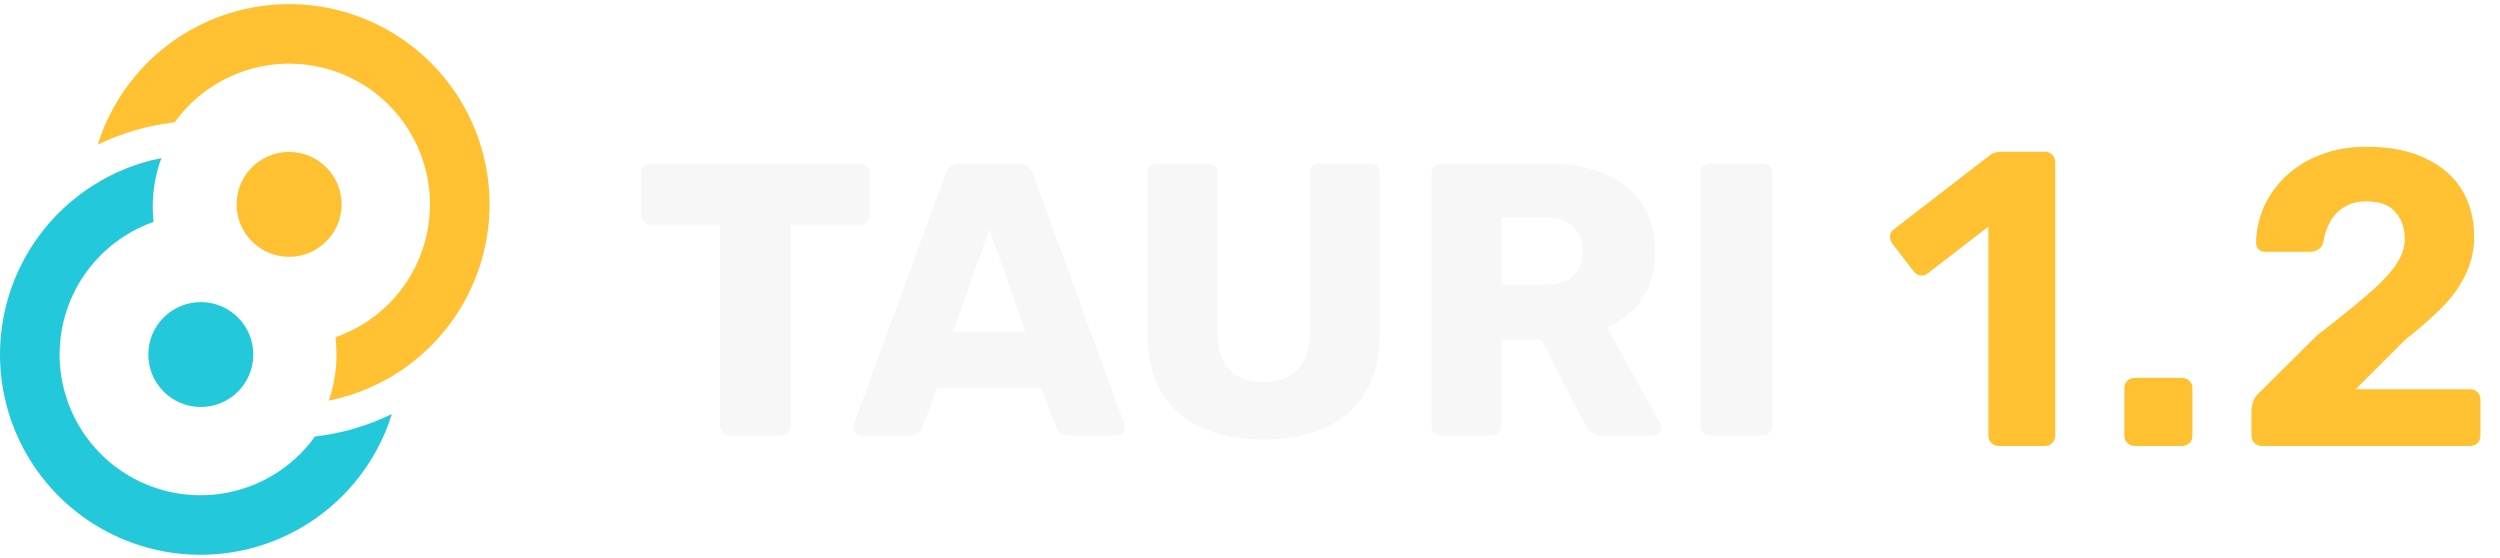
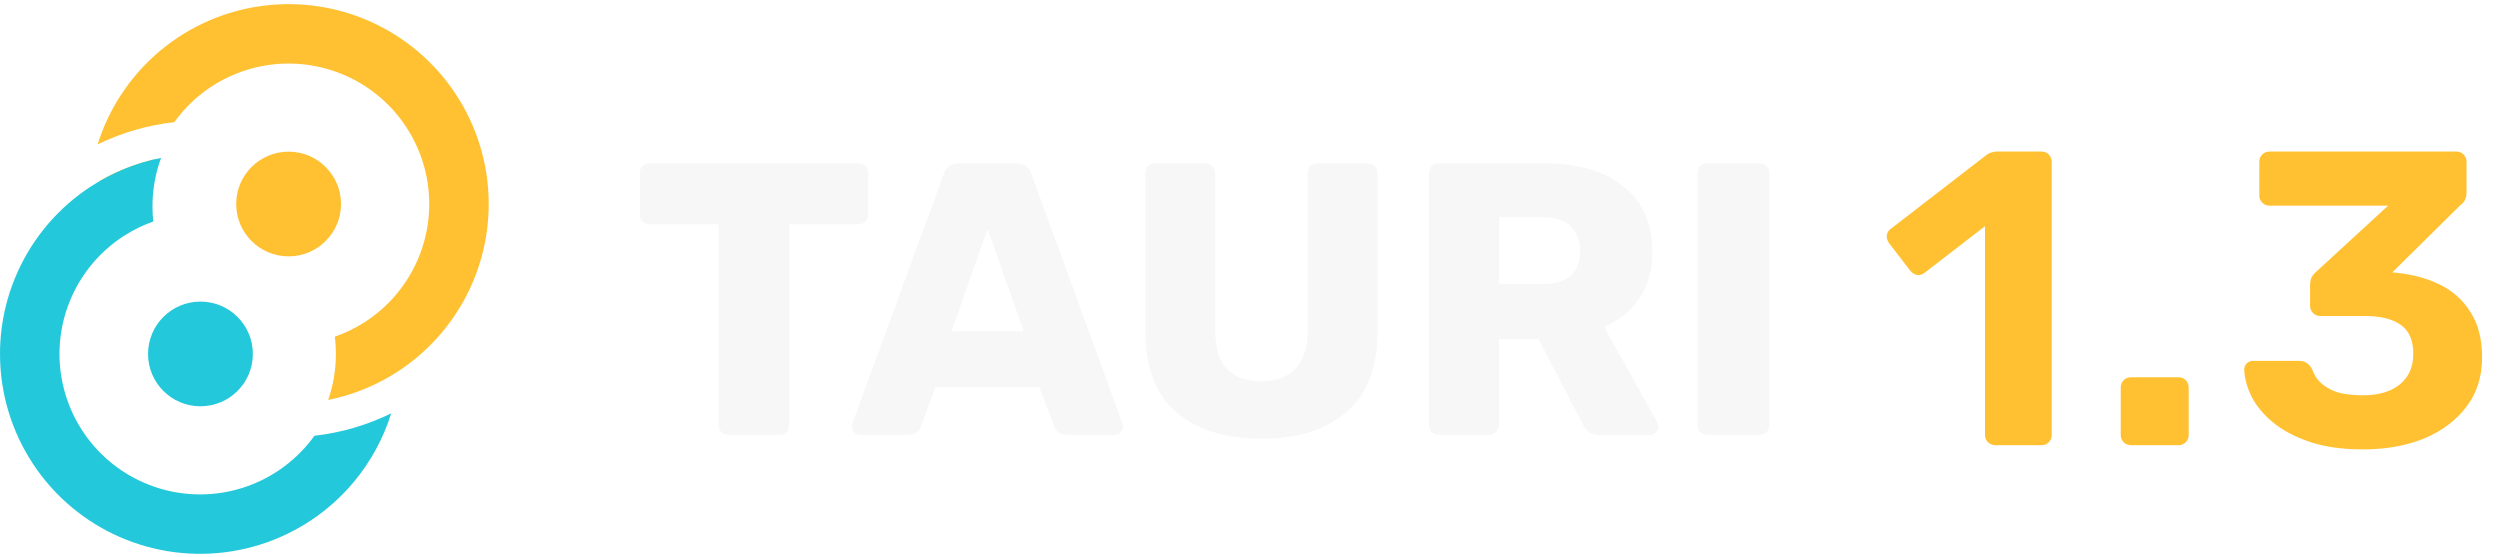
- <svg xmlns="http://www.w3.org/2000/svg" width="583" height="130" viewBox="0 0 583 130" fill="none">
+ <svg xmlns="http://www.w3.org/2000/svg" width="584" height="130" viewBox="0 0 584 130" fill="none">
  <path d="M170.144 101.579C169.539 101.579 168.995 101.368 168.511 100.945C168.087 100.462 167.876 99.918 167.876 99.314V52.379H151.729C151.124 52.379 150.58 52.167 150.096 51.745C149.673 51.261 149.461 50.718 149.461 50.114V40.419C149.461 39.754 149.673 39.21 150.096 38.788C150.58 38.365 151.124 38.153 151.729 38.153H200.532C201.197 38.153 201.742 38.365 202.165 38.788C202.588 39.21 202.8 39.754 202.8 40.419V50.114C202.8 50.778 202.588 51.322 202.165 51.745C201.742 52.167 201.197 52.379 200.532 52.379H184.385V99.314C184.385 99.918 184.174 100.462 183.75 100.945C183.327 101.368 182.783 101.579 182.118 101.579H170.144Z" fill="#F7F7F7" />
  <path d="M200.949 101.579C200.465 101.579 200.012 101.398 199.588 101.036C199.225 100.613 199.044 100.16 199.044 99.677C199.044 99.314 199.074 99.042 199.135 98.861L220.452 40.69C220.633 39.965 221.027 39.361 221.631 38.878C222.236 38.395 223.022 38.153 223.99 38.153H237.415C238.383 38.153 239.169 38.395 239.774 38.878C240.379 39.361 240.772 39.965 240.953 40.69L262.18 98.861L262.361 99.677C262.361 100.16 262.149 100.613 261.726 101.036C261.363 101.398 260.91 101.579 260.365 101.579H249.208C247.756 101.579 246.789 100.945 246.305 99.677L242.767 90.434H218.547L215.1 99.677C214.616 100.945 213.618 101.579 212.107 101.579H200.949ZM239.139 77.387L230.703 53.466L222.266 77.387H239.139Z" fill="#F7F7F7" />
  <path d="M294.763 102.485C286.236 102.485 279.554 100.401 274.716 96.234C269.938 92.066 267.549 85.783 267.549 77.387V40.419C267.549 39.754 267.761 39.21 268.184 38.788C268.668 38.365 269.213 38.153 269.817 38.153H281.519C282.184 38.153 282.729 38.365 283.152 38.788C283.636 39.21 283.878 39.754 283.878 40.419V77.296C283.878 81.223 284.785 84.183 286.599 86.176C288.474 88.109 291.165 89.075 294.672 89.075C298.12 89.075 300.78 88.079 302.655 86.085C304.53 84.092 305.467 81.162 305.467 77.296V40.419C305.467 39.754 305.679 39.21 306.102 38.788C306.586 38.365 307.13 38.153 307.735 38.153H319.528C320.193 38.153 320.737 38.365 321.16 38.788C321.584 39.21 321.795 39.754 321.795 40.419V77.387C321.795 85.783 319.376 92.066 314.538 96.234C309.761 100.401 303.169 102.485 294.763 102.485Z" fill="#F7F7F7" />
  <path d="M336.093 101.579C335.488 101.579 334.944 101.368 334.46 100.945C334.036 100.462 333.825 99.918 333.825 99.314V40.419C333.825 39.754 334.036 39.21 334.46 38.788C334.944 38.365 335.488 38.153 336.093 38.153H360.766C368.689 38.153 374.857 39.965 379.272 43.59C383.747 47.154 385.984 52.228 385.984 58.812C385.984 63.041 384.986 66.635 382.991 69.594C380.995 72.554 378.244 74.82 374.736 76.39L387.164 98.68C387.345 99.042 387.436 99.375 387.436 99.677C387.436 100.16 387.224 100.613 386.801 101.036C386.438 101.398 386.015 101.579 385.531 101.579H373.466C371.712 101.579 370.473 100.764 369.747 99.133L359.406 79.199H350.153V99.314C350.153 99.979 349.911 100.522 349.427 100.945C349.004 101.368 348.46 101.579 347.794 101.579H336.093ZM360.585 66.333C363.367 66.333 365.483 65.668 366.935 64.339C368.386 62.95 369.112 61.047 369.112 58.631C369.112 56.215 368.386 54.312 366.935 52.922C365.544 51.473 363.427 50.748 360.585 50.748H350.153V66.333H360.585Z" fill="#F7F7F7" />
  <path d="M398.812 101.579C398.207 101.579 397.663 101.368 397.179 100.945C396.755 100.462 396.544 99.918 396.544 99.314V40.419C396.544 39.754 396.755 39.21 397.179 38.788C397.663 38.365 398.207 38.153 398.812 38.153H410.967C411.632 38.153 412.177 38.365 412.6 38.788C413.084 39.21 413.326 39.754 413.326 40.419V99.314C413.326 99.979 413.084 100.522 412.6 100.945C412.177 101.368 411.632 101.579 410.967 101.579H398.812Z" fill="#F7F7F7" />
  <path d="M79.661 47.659C79.661 54.413 74.18 59.888 67.418 59.888C60.656 59.888 55.175 54.413 55.175 47.659C55.175 40.905 60.656 35.429 67.418 35.429C74.18 35.429 79.661 40.905 79.661 47.659Z" fill="#FFC131" />
  <ellipse cx="46.827" cy="82.679" rx="12.243" ry="12.229" transform="rotate(180 46.8267 82.6794)" fill="#24C8DB" />
  <path fill-rule="evenodd" clip-rule="evenodd" d="M92.793 86.875C87.852 90.065 82.377 92.279 76.664 93.43C77.834 90.062 78.469 86.445 78.469 82.679C78.469 81.314 78.385 79.967 78.223 78.645C80.681 77.79 83.041 76.642 85.249 75.216C90.562 71.787 94.771 66.897 97.369 61.136C99.967 55.374 100.845 48.986 99.896 42.739C98.948 36.491 96.213 30.65 92.021 25.917C87.83 21.185 82.359 17.762 76.266 16.06C70.174 14.357 63.719 14.449 57.678 16.322C51.636 18.196 46.264 21.772 42.208 26.622C41.689 27.243 41.194 27.881 40.724 28.536C34.465 29.231 28.403 31 22.797 33.737C24.621 27.902 27.584 22.455 31.543 17.721C37.315 10.82 44.959 5.731 53.557 3.065C62.154 0.398 71.34 0.269 80.01 2.691C88.68 5.113 96.465 9.984 102.43 16.719C108.396 23.454 112.287 31.766 113.637 40.657C114.987 49.548 113.738 58.639 110.04 66.837C106.343 75.036 100.354 81.994 92.793 86.875ZM23.353 42.253L34.813 43.659C35.086 41.44 35.584 39.266 36.293 37.168C31.747 38.21 27.386 39.925 23.353 42.253Z" fill="#FFC131" />
  <path fill-rule="evenodd" clip-rule="evenodd" d="M21.373 43.463C26.351 40.249 31.87 38.026 37.63 36.882C36.328 40.414 35.617 44.231 35.617 48.215C35.617 49.406 35.681 50.583 35.805 51.741C33.396 52.591 31.083 53.723 28.917 55.122C23.604 58.552 19.395 63.441 16.797 69.203C14.198 74.964 13.321 81.352 14.269 87.6C15.218 93.847 17.952 99.688 22.144 104.421C26.336 109.154 31.807 112.577 37.899 114.279C43.991 115.981 50.446 115.89 56.488 114.016C62.53 112.142 67.901 108.566 71.957 103.717C72.479 103.092 72.977 102.45 73.449 101.792C79.713 101.087 85.777 99.306 91.383 96.555C89.56 102.408 86.592 107.871 82.623 112.617C76.851 119.518 69.207 124.607 60.609 127.274C52.011 129.94 42.825 130.07 34.156 127.648C25.486 125.225 17.7 120.354 11.735 113.619C5.77 106.884 1.879 98.572 0.529 89.681C-0.821 80.791 0.427 71.7 4.125 63.501C7.823 55.302 13.812 48.344 21.373 43.463ZM90.747 88.077L90.746 88.077C90.647 88.135 90.548 88.192 90.448 88.248C90.548 88.192 90.647 88.135 90.747 88.077ZM78.817 92.924C78.505 93.002 78.193 93.078 77.88 93.15C77.88 93.15 77.879 93.15 77.879 93.15C78.193 93.078 78.505 93.002 78.817 92.924Z" fill="#24C8DB" />
-   <path d="M466.146 104C465.493 104 464.905 103.771 464.382 103.314C463.925 102.857 463.696 102.269 463.696 101.55V52.844L449.584 63.722C448.996 64.179 448.375 64.343 447.722 64.212C447.134 64.081 446.611 63.722 446.154 63.134L441.254 56.764C440.862 56.176 440.699 55.555 440.764 54.902C440.895 54.249 441.254 53.726 441.842 53.334L464.186 36.086C464.578 35.825 464.937 35.661 465.264 35.596C465.656 35.465 466.081 35.4 466.538 35.4H476.926C477.579 35.4 478.135 35.629 478.592 36.086C479.049 36.543 479.278 37.131 479.278 37.85V101.55C479.278 102.269 479.049 102.857 478.592 103.314C478.135 103.771 477.579 104 476.926 104H466.146ZM497.851 104C497.132 104 496.544 103.771 496.087 103.314C495.629 102.857 495.401 102.269 495.401 101.55V90.574C495.401 89.855 495.629 89.267 496.087 88.81C496.544 88.353 497.132 88.124 497.851 88.124H508.827C509.545 88.124 510.133 88.353 510.591 88.81C511.048 89.267 511.277 89.855 511.277 90.574V101.55C511.277 102.269 511.048 102.857 510.591 103.314C510.133 103.771 509.545 104 508.827 104H497.851ZM527.483 104C526.764 104 526.176 103.771 525.719 103.314C525.261 102.857 525.033 102.269 525.033 101.55V95.67C525.033 95.147 525.163 94.461 525.425 93.612C525.751 92.697 526.437 91.815 527.483 90.966L540.419 78.128C545.188 74.469 549.043 71.366 551.983 68.818C554.988 66.27 557.209 63.951 558.647 61.86C560.084 59.769 560.803 57.744 560.803 55.784C560.803 53.236 560.084 51.145 558.647 49.512C557.275 47.813 555.021 46.964 551.885 46.964C549.794 46.964 548.03 47.421 546.593 48.336C545.221 49.185 544.143 50.329 543.359 51.766C542.575 53.203 542.052 54.771 541.791 56.47C541.595 57.319 541.17 57.907 540.517 58.234C539.929 58.561 539.308 58.724 538.655 58.724H528.267C527.613 58.724 527.091 58.528 526.699 58.136C526.307 57.679 526.111 57.189 526.111 56.666C526.176 53.661 526.797 50.819 527.973 48.14C529.214 45.461 530.945 43.077 533.167 40.986C535.388 38.895 538.067 37.262 541.203 36.086C544.339 34.845 547.899 34.224 551.885 34.224C557.373 34.224 561.979 35.139 565.703 36.968C569.427 38.732 572.236 41.182 574.131 44.318C576.025 47.454 576.973 51.08 576.973 55.196C576.973 58.332 576.319 61.239 575.013 63.918C573.771 66.597 571.942 69.177 569.525 71.66C567.107 74.077 564.233 76.593 560.901 79.206L549.337 90.77H575.993C576.711 90.77 577.299 90.999 577.757 91.456C578.214 91.913 578.443 92.501 578.443 93.22V101.55C578.443 102.269 578.214 102.857 577.757 103.314C577.299 103.771 576.711 104 575.993 104H527.483Z" fill="#FFC131" />
+   <path d="M466.146 104C465.493 104 464.905 103.771 464.382 103.314C463.925 102.857 463.696 102.269 463.696 101.55V52.844L449.584 63.722C448.996 64.179 448.375 64.343 447.722 64.212C447.134 64.081 446.611 63.722 446.154 63.134L441.254 56.764C440.862 56.176 440.699 55.555 440.764 54.902C440.895 54.249 441.254 53.726 441.842 53.334L464.186 36.086C464.578 35.825 464.937 35.661 465.264 35.596C465.656 35.465 466.081 35.4 466.538 35.4H476.926C477.579 35.4 478.135 35.629 478.592 36.086C479.049 36.543 479.278 37.131 479.278 37.85V101.55C479.278 102.269 479.049 102.857 478.592 103.314C478.135 103.771 477.579 104 476.926 104H466.146ZM497.851 104C497.132 104 496.544 103.771 496.087 103.314C495.629 102.857 495.401 102.269 495.401 101.55V90.574C495.401 89.855 495.629 89.267 496.087 88.81C496.544 88.353 497.132 88.124 497.851 88.124H508.827C509.545 88.124 510.133 88.353 510.591 88.81C511.048 89.267 511.277 89.855 511.277 90.574V101.55C511.277 102.269 511.048 102.857 510.591 103.314C510.133 103.771 509.545 104 508.827 104H497.851ZM551.983 104.98C547.148 104.98 542.999 104.392 539.537 103.216C536.074 102.04 533.232 100.537 531.011 98.708C528.789 96.879 527.123 94.886 526.013 92.73C524.902 90.509 524.314 88.385 524.249 86.36C524.249 85.772 524.445 85.282 524.837 84.89C525.229 84.498 525.719 84.302 526.307 84.302H537.087C537.805 84.302 538.393 84.465 538.851 84.792C539.308 85.053 539.733 85.543 540.125 86.262C540.647 87.765 541.497 88.973 542.673 89.888C543.849 90.803 545.221 91.456 546.789 91.848C548.422 92.175 550.153 92.338 551.983 92.338C555.641 92.338 558.516 91.489 560.607 89.79C562.697 88.091 563.743 85.707 563.743 82.636C563.743 79.5 562.763 77.246 560.803 75.874C558.843 74.502 556.066 73.816 552.473 73.816H541.987C541.333 73.816 540.778 73.587 540.321 73.13C539.863 72.673 539.635 72.117 539.635 71.464V66.662C539.635 65.878 539.765 65.225 540.027 64.702C540.353 64.179 540.68 63.787 541.007 63.526L557.863 48.042H530.227C529.508 48.042 528.92 47.813 528.463 47.356C528.005 46.899 527.777 46.343 527.777 45.69V37.85C527.777 37.131 528.005 36.543 528.463 36.086C528.92 35.629 529.508 35.4 530.227 35.4H573.739C574.457 35.4 575.045 35.629 575.503 36.086C575.96 36.543 576.189 37.131 576.189 37.85V44.906C576.189 45.625 576.058 46.245 575.797 46.768C575.535 47.225 575.209 47.585 574.817 47.846L558.843 63.624L559.823 63.722C563.677 64.114 567.107 65.061 570.113 66.564C573.118 68.067 575.47 70.223 577.169 73.032C578.933 75.776 579.815 79.271 579.815 83.518C579.815 87.961 578.606 91.783 576.189 94.984C573.771 98.185 570.472 100.668 566.291 102.432C562.109 104.131 557.34 104.98 551.983 104.98Z" fill="#FFC131" />
</svg>
